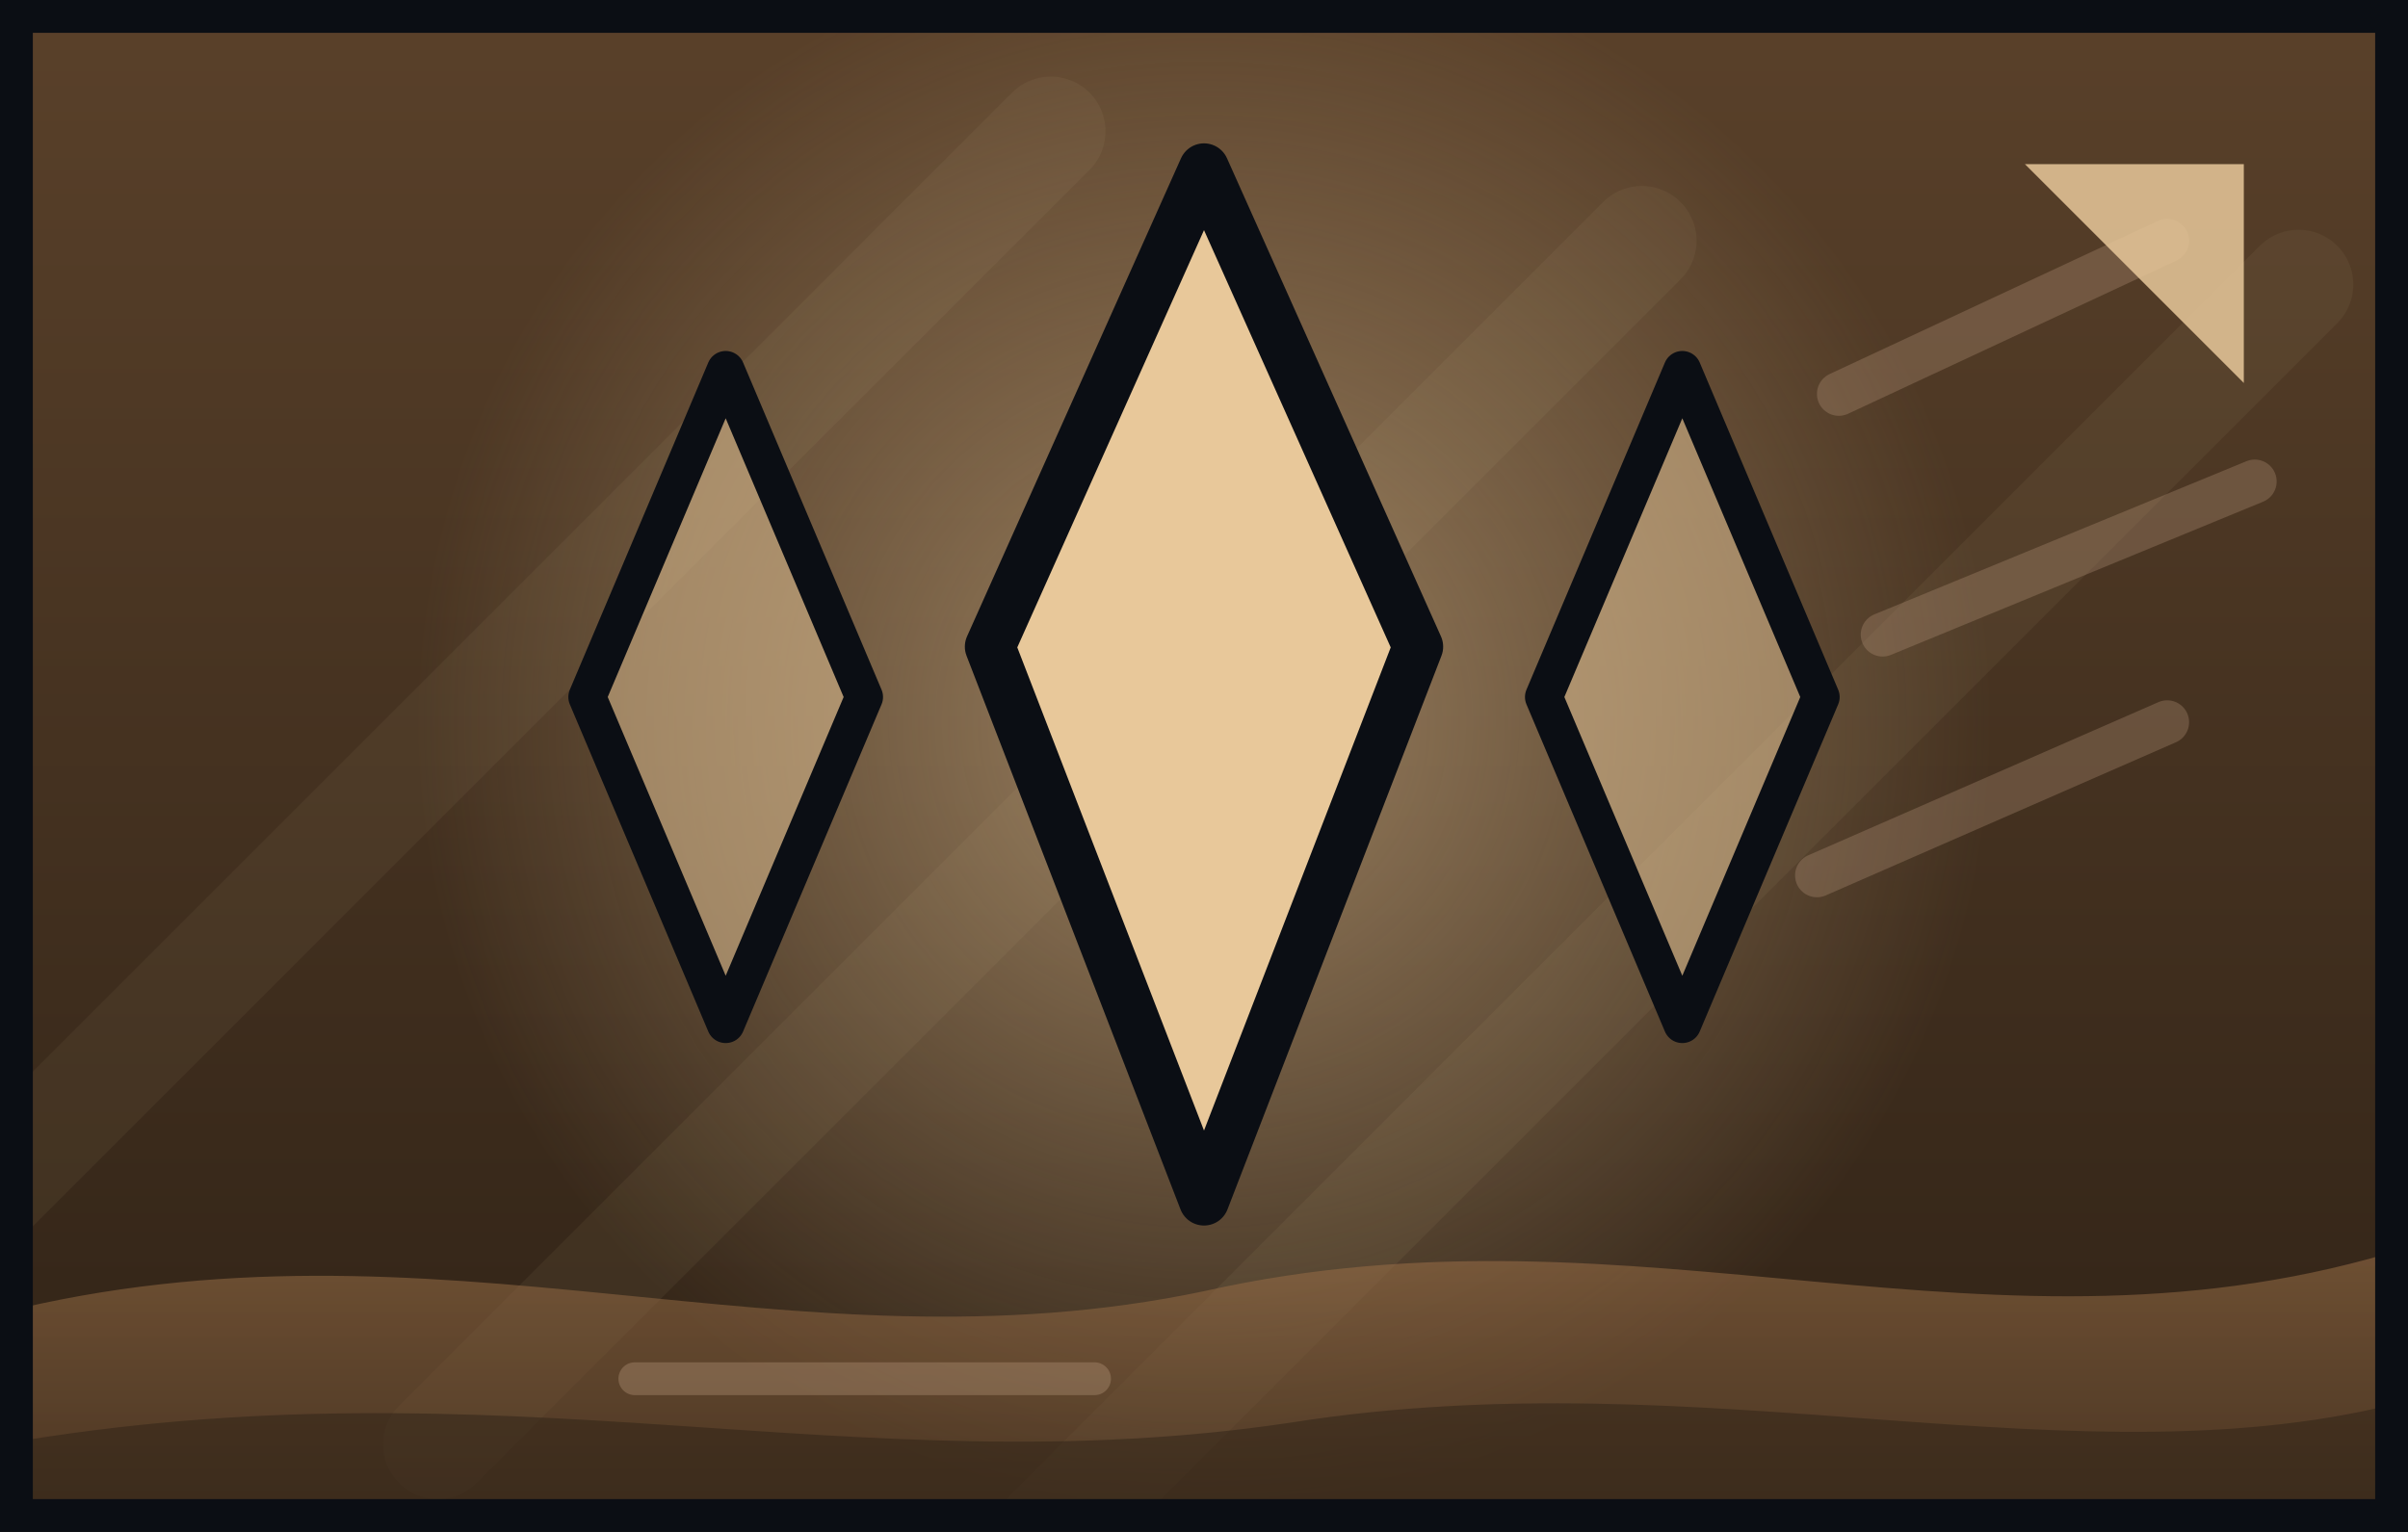
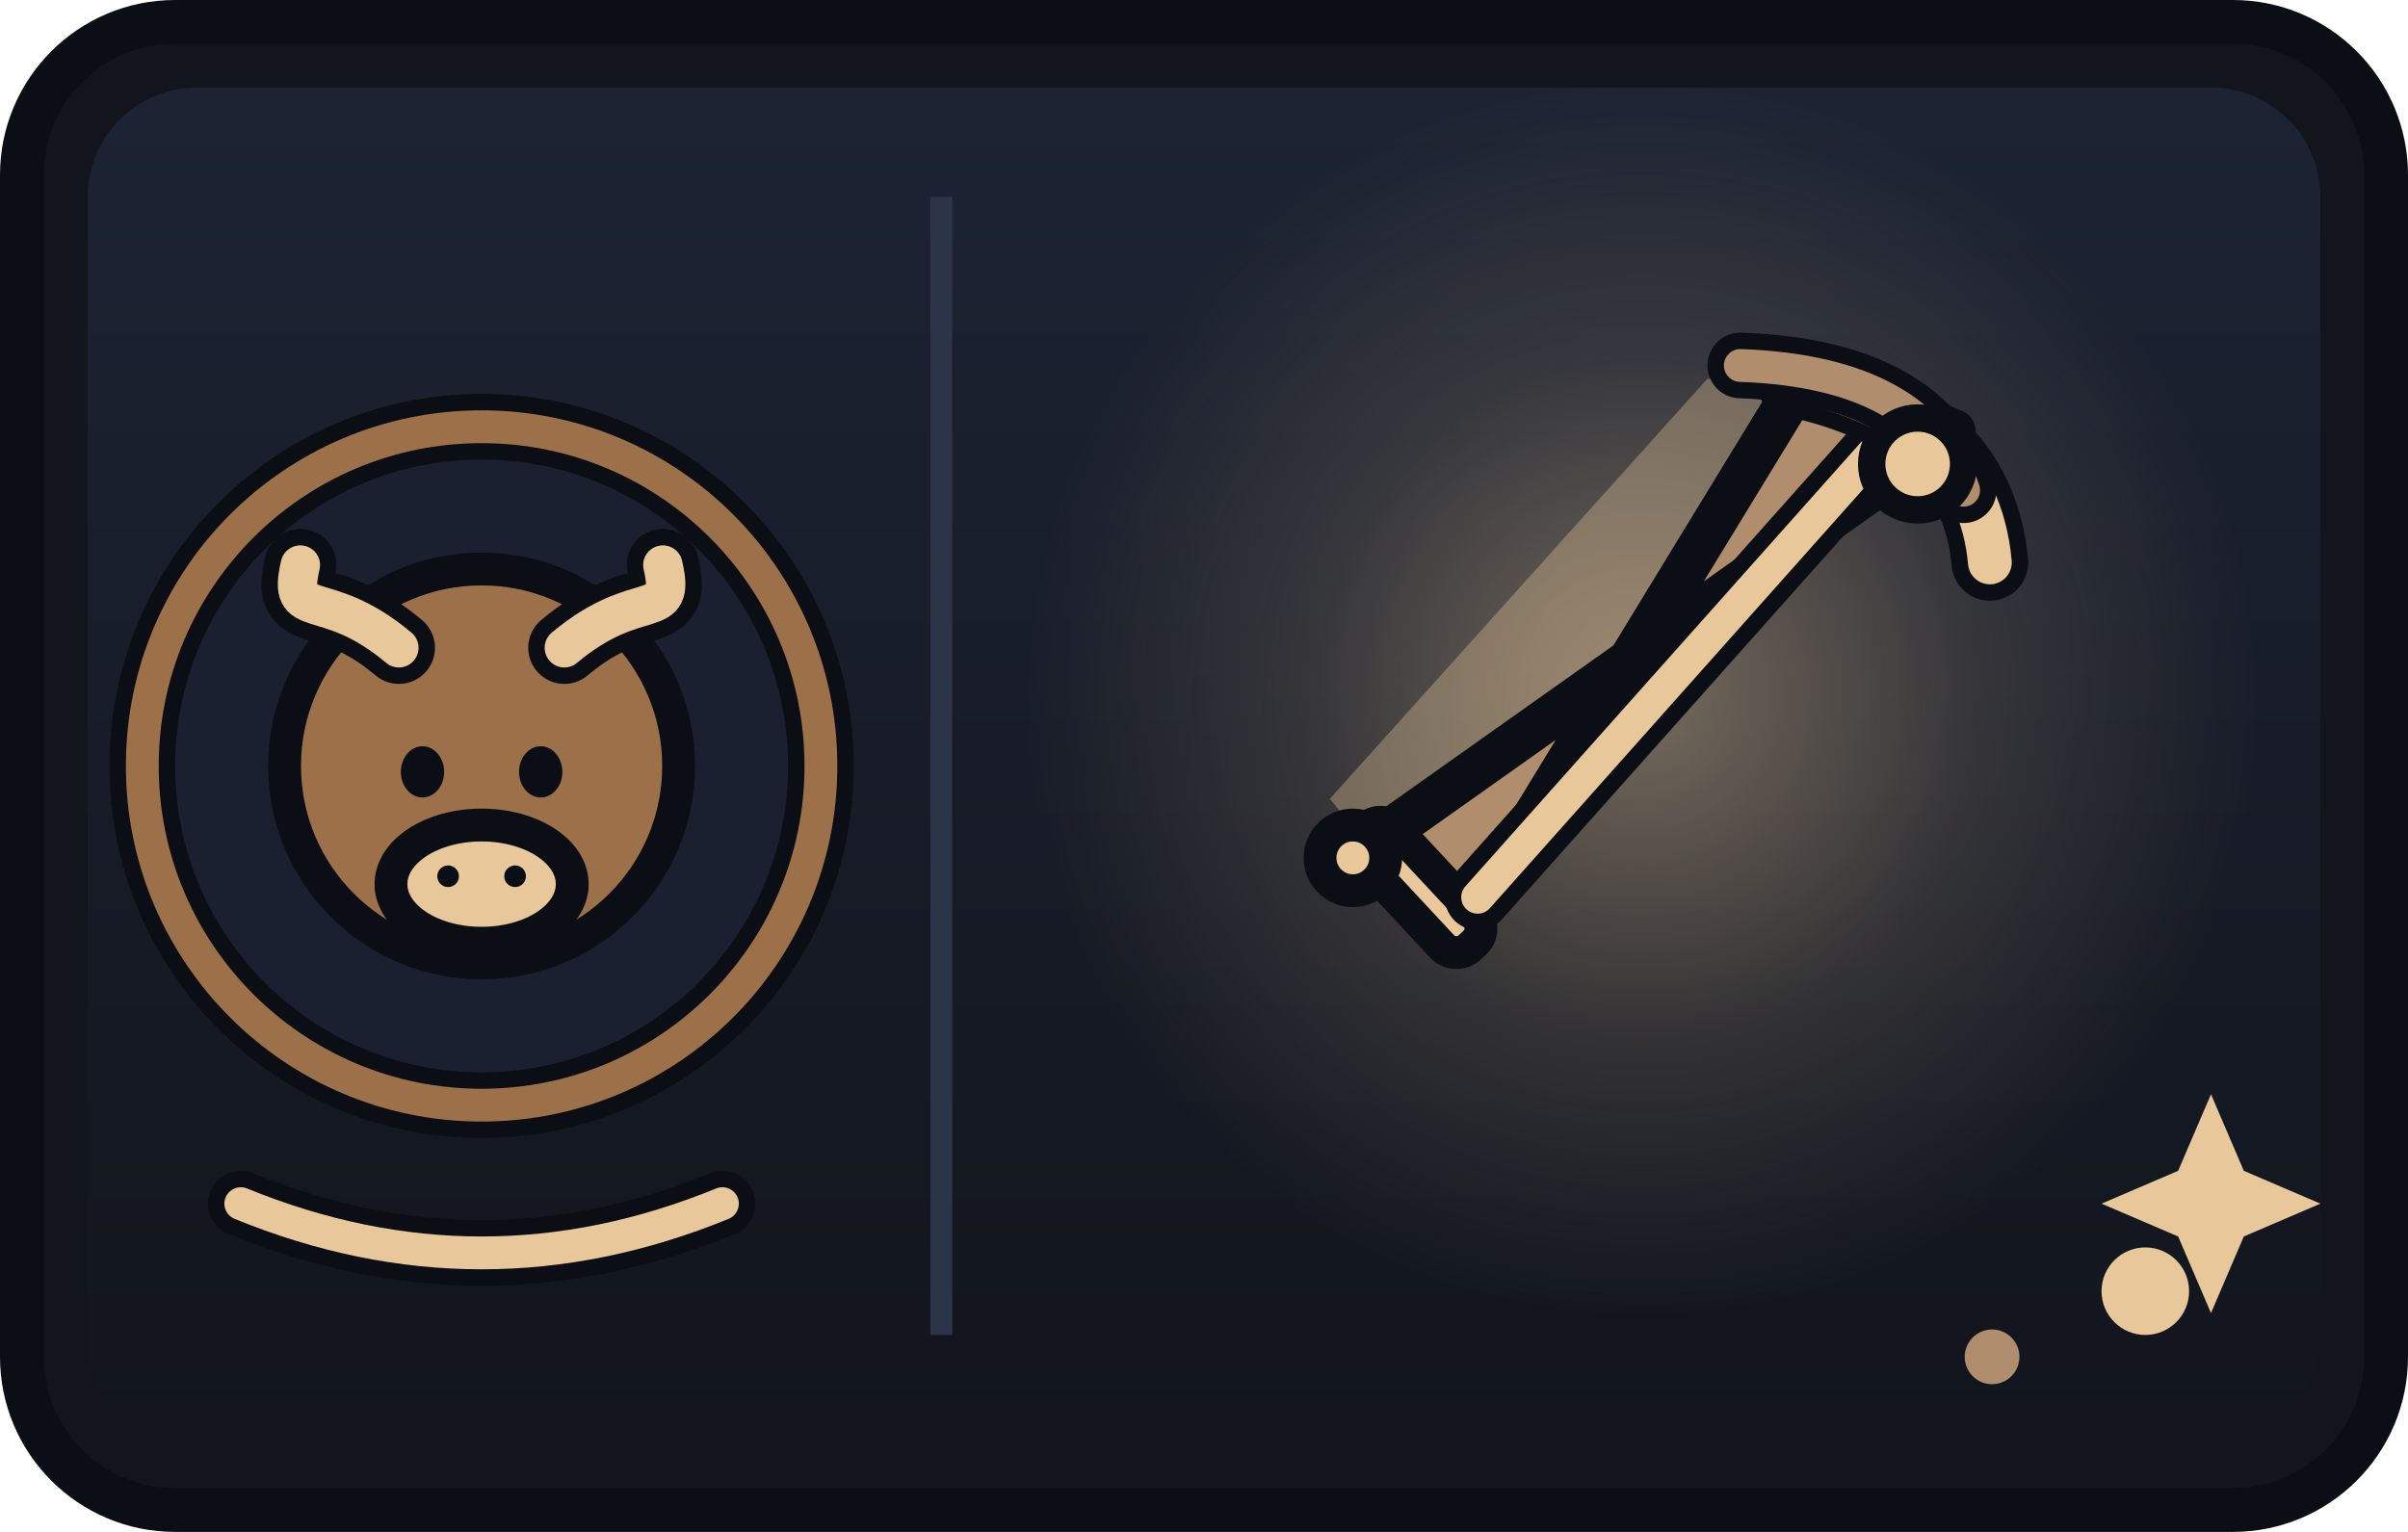
<svg xmlns="http://www.w3.org/2000/svg" width="220" height="140" viewBox="0 0 220 140">
  <defs>
-     <linearGradient id="bg_ox_attack" x1="0" y1="0" x2="0" y2="1">
-       <stop offset="0" stop-color="#5A412A" />
-       <stop offset="1" stop-color="#2F2216" />
+     <linearGradient id="bg_card_ox_attack" x1="0" y1="0" x2="0" y2="1">
+       <stop offset="0" stop-color="#1C2333" />
+       <stop offset="1" stop-color="#12151D" />
    </linearGradient>
-     <radialGradient id="glow_ox_attack" cx="0.5" cy="0.5" r="0.5">
-       <stop offset="0" stop-color="#E8C89A" stop-opacity="0.52" />
+     <radialGradient id="glow_card_ox_attack" cx="0.5" cy="0.5" r="0.5">
+       <stop offset="0" stop-color="#E8C89A" stop-opacity="0.45" />
+       <stop offset="0.55" stop-color="#E8C89A" stop-opacity="0.14" />
      <stop offset="1" stop-color="#E8C89A" stop-opacity="0" />
    </radialGradient>
-     <linearGradient id="hill_ox_attack" x1="0" y1="0" x2="0" y2="1">
-       <stop offset="0" stop-color="#9C7048" />
-       <stop offset="1" stop-color="#5A412A" />
-     </linearGradient>
  </defs>
-   <rect x="0" y="0" width="220" height="140" fill="url(#bg_ox_attack)" />
-   <g stroke="#E8C89A" stroke-width="10" stroke-opacity="0.06" stroke-linecap="round">
-     <path d="M-10 118 L96 12" />
-     <path d="M40 132 L150 22" />
-     <path d="M96 140 L210 26" />
+   <rect x="2" y="2" width="216" height="136" rx="14" fill="#12151D" stroke="#0B0E14" stroke-width="4" />
+   <rect x="8" y="8" width="204" height="124" rx="10" fill="url(#bg_card_ox_attack)" />
+   <circle cx="150" cy="64" r="56" fill="url(#glow_card_ox_attack)" />
+   <circle cx="44" cy="70" r="31" fill="#1A2030" />
+   <circle cx="44" cy="70" r="31" fill="none" stroke="#0B0E14" stroke-width="6" stroke-linecap="round" stroke-linejoin="round" />
+   <circle cx="44" cy="70" r="31" fill="none" stroke="#9C7048" stroke-width="3" stroke-linecap="round" stroke-linejoin="round" />
+   <circle cx="44" cy="70" r="18" fill="#9C7048" stroke="#0B0E14" stroke-width="3" />
+   <path d="M 36.44 59.2 C 29.6 53.44 26.18 57.04 27.44 51.64" fill="none" stroke="#0B0E14" stroke-width="6.6" stroke-linecap="round" stroke-linejoin="round" />
+   <path d="M 36.44 59.2 C 29.6 53.44 26.18 57.04 27.44 51.64" fill="none" stroke="#E8C89A" stroke-width="3.6" stroke-linecap="round" stroke-linejoin="round" />
+   <path d="M 51.56 59.2 C 58.4 53.44 61.82 57.04 60.56 51.64" fill="none" stroke="#0B0E14" stroke-width="6.6" stroke-linecap="round" stroke-linejoin="round" />
+   <path d="M 51.56 59.2 C 58.4 53.44 61.82 57.04 60.56 51.64" fill="none" stroke="#E8C89A" stroke-width="3.6" stroke-linecap="round" stroke-linejoin="round" />
+   <ellipse cx="38.6" cy="70.54" rx="1.98" ry="2.34" fill="#0B0E14" />
+   <ellipse cx="49.4" cy="70.54" rx="1.98" ry="2.34" fill="#0B0E14" />
+   <ellipse cx="44" cy="80.8" rx="8.28" ry="5.4" fill="#E8C89A" stroke="#0B0E14" stroke-width="3" />
+   <circle cx="40.94" cy="80.08" r="0.99" fill="#0B0E14" />
+   <circle cx="47.06" cy="80.08" r="0.99" fill="#0B0E14" />
+   <path d="M 22 110 Q 44 119 66 110" fill="none" stroke="#0B0E14" stroke-width="6" stroke-linecap="round" stroke-linejoin="round" />
+   <path d="M 22 110 Q 44 119 66 110" fill="none" stroke="#E8C89A" stroke-width="3" stroke-linecap="round" stroke-linejoin="round" />
+   <rect x="85" y="18" width="2" height="104" fill="#2C3547" />
+   <polygon points="121.5,73 133.5,88 168.6,37 156,34.6" fill="#E8C89A" fill-opacity="0.35" />
+   <polygon points="178.5,39.4 165,34 133.5,85.6 126,76.6" fill="#B08D6D" stroke="#0B0E14" stroke-width="4" stroke-linejoin="round" />
+   <g transform="rotate(47.04 129.6 81.1)">
+     <rect x="122.4" y="79" width="14.4" height="4.2" rx="1.8" fill="#E8C89A" stroke="#0B0E14" stroke-width="3" />
  </g>
-   <circle cx="110" cy="66" r="72" fill="url(#glow_ox_attack)" />
-   <g stroke="#BA9B7F" stroke-width="4" stroke-opacity="0.3" stroke-linecap="round">
-     <path d="M168 36 L198 22" />
-     <path d="M172 58 L206 44" />
-     <path d="M166 80 L198 66" />
-   </g>
-   <g transform="translate(110 66) scale(1.15) translate(-110 -66)">
-     <path d="M110 22 L127 60 L110 104 L93 60 Z" fill="#E8C89A" stroke="#0B0E14" stroke-width="4" stroke-linejoin="round" />
-     <path d="M72 38 L83 64 L72 90 L61 64 Z" fill="#E8C89A" fill-opacity="0.5" stroke="#0B0E14" stroke-width="3" stroke-linejoin="round" />
-     <path d="M148 38 L159 64 L148 90 L137 64 Z" fill="#E8C89A" fill-opacity="0.5" stroke="#0B0E14" stroke-width="3" stroke-linejoin="round" />
-   </g>
-   <path d="M0 120 C40 110 72 126 110 118 C150 109 182 126 220 114 L220 140 L0 140 Z" fill="url(#hill_ox_attack)" fill-opacity="0.55" />
-   <path d="M0 132 C46 124 78 136 118 130 C156 124 190 136 220 128 L220 140 L0 140 Z" fill="#2F2216" fill-opacity="0.5" />
-   <path d="M58 126 H100" fill="none" stroke="#BA9B7F" stroke-width="3" stroke-opacity="0.35" stroke-linecap="round" />
-   <path d="M205 15 L185 15 L205 35 Z" fill="#E8C89A" fill-opacity="0.85" />
-   <rect x="1.5" y="1.5" width="217" height="137" fill="none" stroke="#0B0E14" stroke-width="3" />
+   <circle cx="123.6" cy="78.4" r="3" fill="#E8C89A" stroke="#0B0E14" stroke-width="3" />
+   <path d="M 135 82 L 174 38.2" fill="none" stroke="#0B0E14" stroke-width="6" stroke-linecap="round" stroke-linejoin="round" />
+   <path d="M 135 82 L 174 38.2" fill="none" stroke="#E8C89A" stroke-width="3" stroke-linecap="round" stroke-linejoin="round" />
+   <path d="M 163.8 34.6 Q 180.6 38.2 181.8 51.4" fill="none" stroke="#0B0E14" stroke-width="7" stroke-linecap="round" stroke-linejoin="round" />
+   <path d="M 163.8 34.6 Q 180.6 38.2 181.8 51.4" fill="none" stroke="#E8C89A" stroke-width="4" stroke-linecap="round" stroke-linejoin="round" />
+   <path d="M 159 33.4 Q 175.8 34 179.4 44.8" fill="none" stroke="#0B0E14" stroke-width="6" stroke-linecap="round" stroke-linejoin="round" />
+   <path d="M 159 33.4 Q 175.8 34 179.4 44.8" fill="none" stroke="#B08D6D" stroke-width="3" stroke-linecap="round" stroke-linejoin="round" />
+   <circle cx="175.2" cy="42.4" r="4.2" fill="#E8C89A" stroke="#0B0E14" stroke-width="2.5" />
+   <circle cx="196" cy="118" r="4" fill="#E8C89A" />
+   <circle cx="182" cy="124" r="2.5" fill="#B08D6D" />
+   <polygon points="202,100 205,107 212,110 205,113 202,120 199,113 192,110 199,107" fill="#E8C89A" />
</svg>
